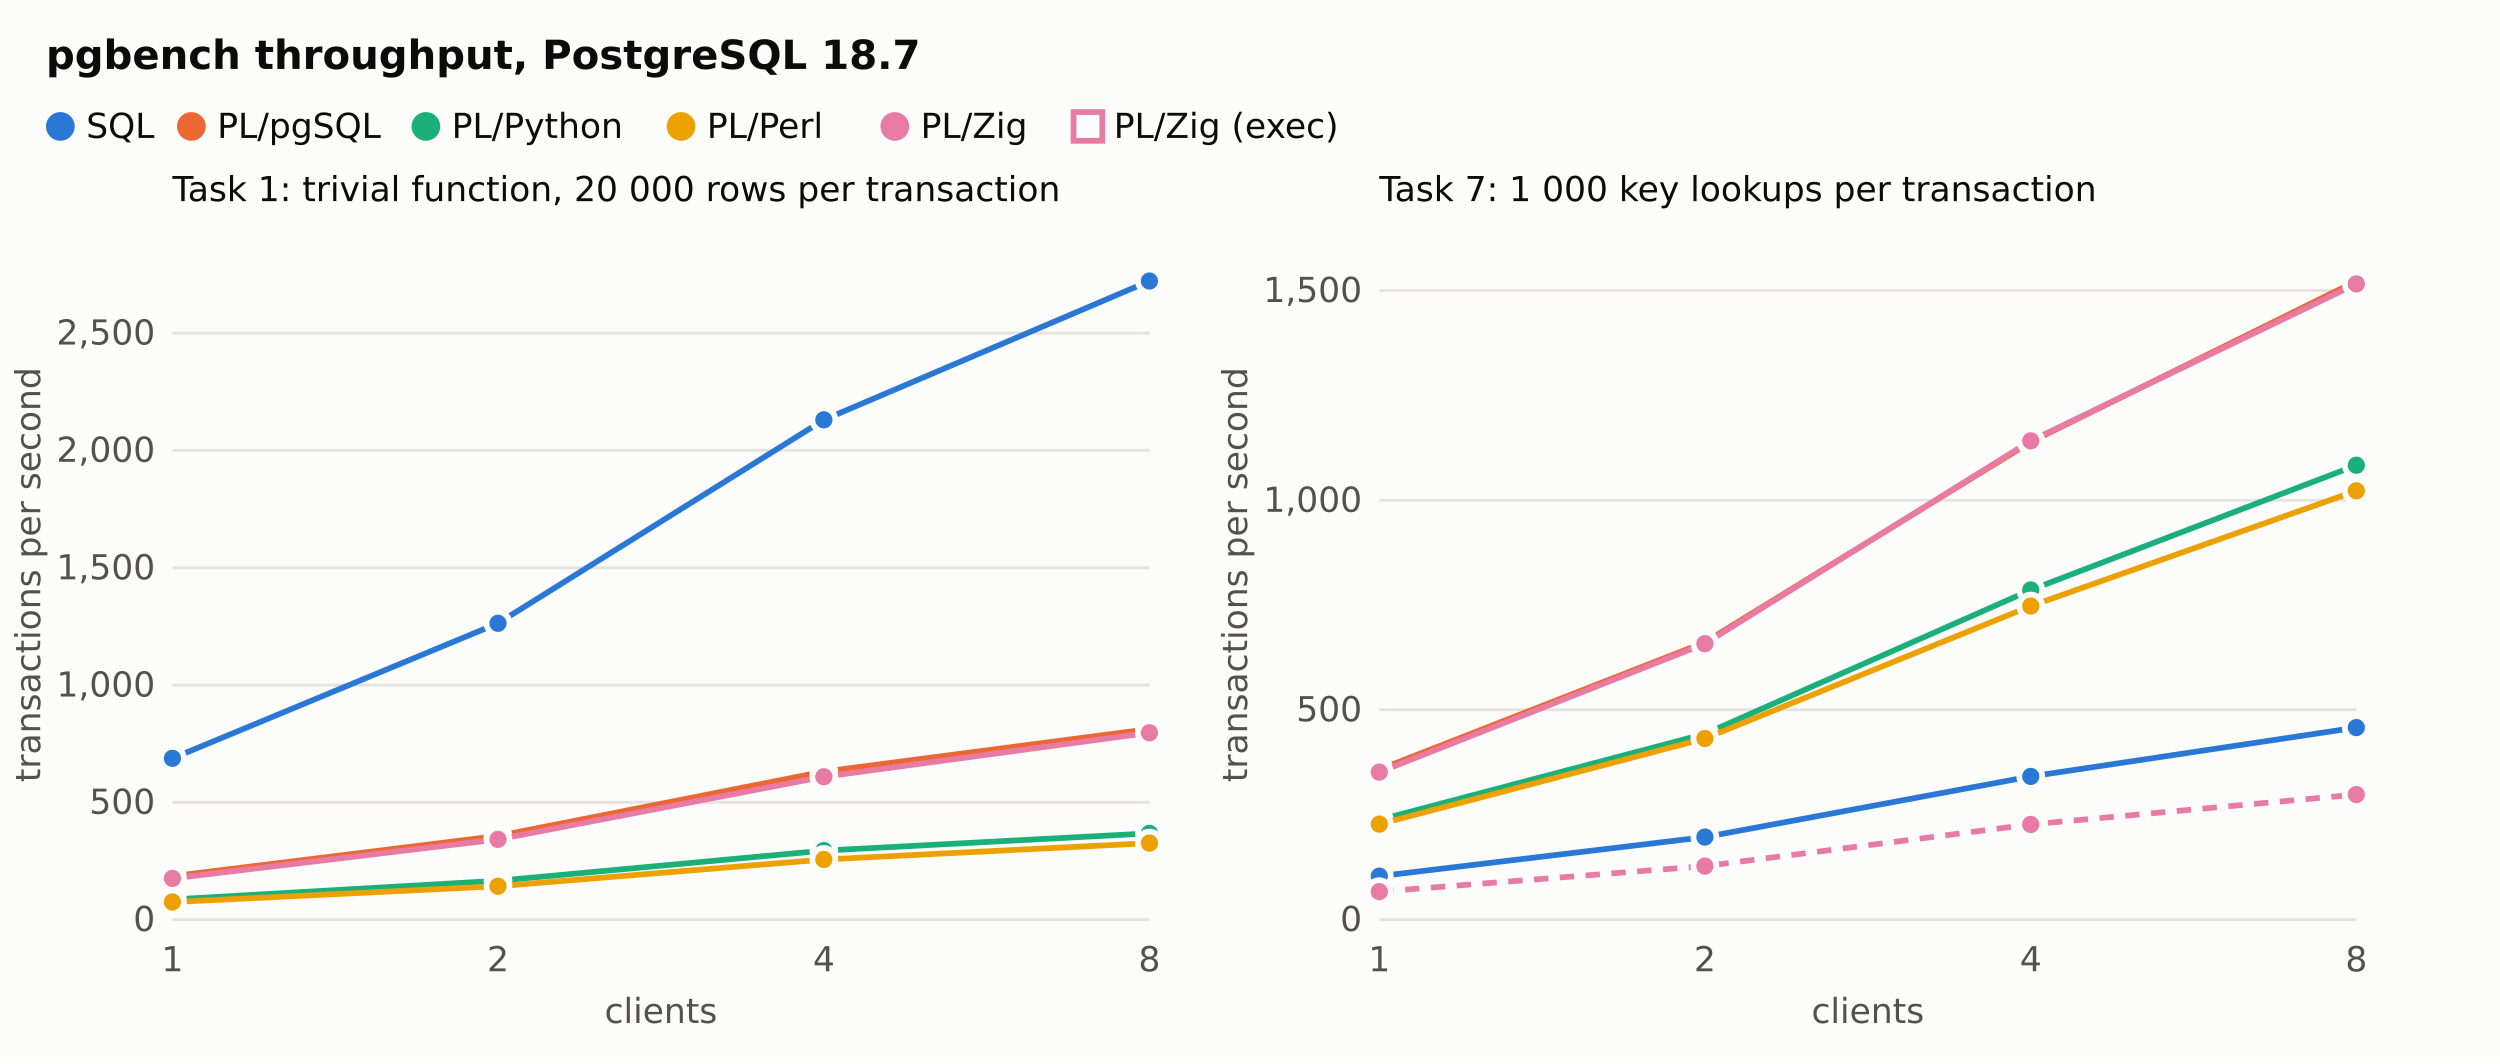
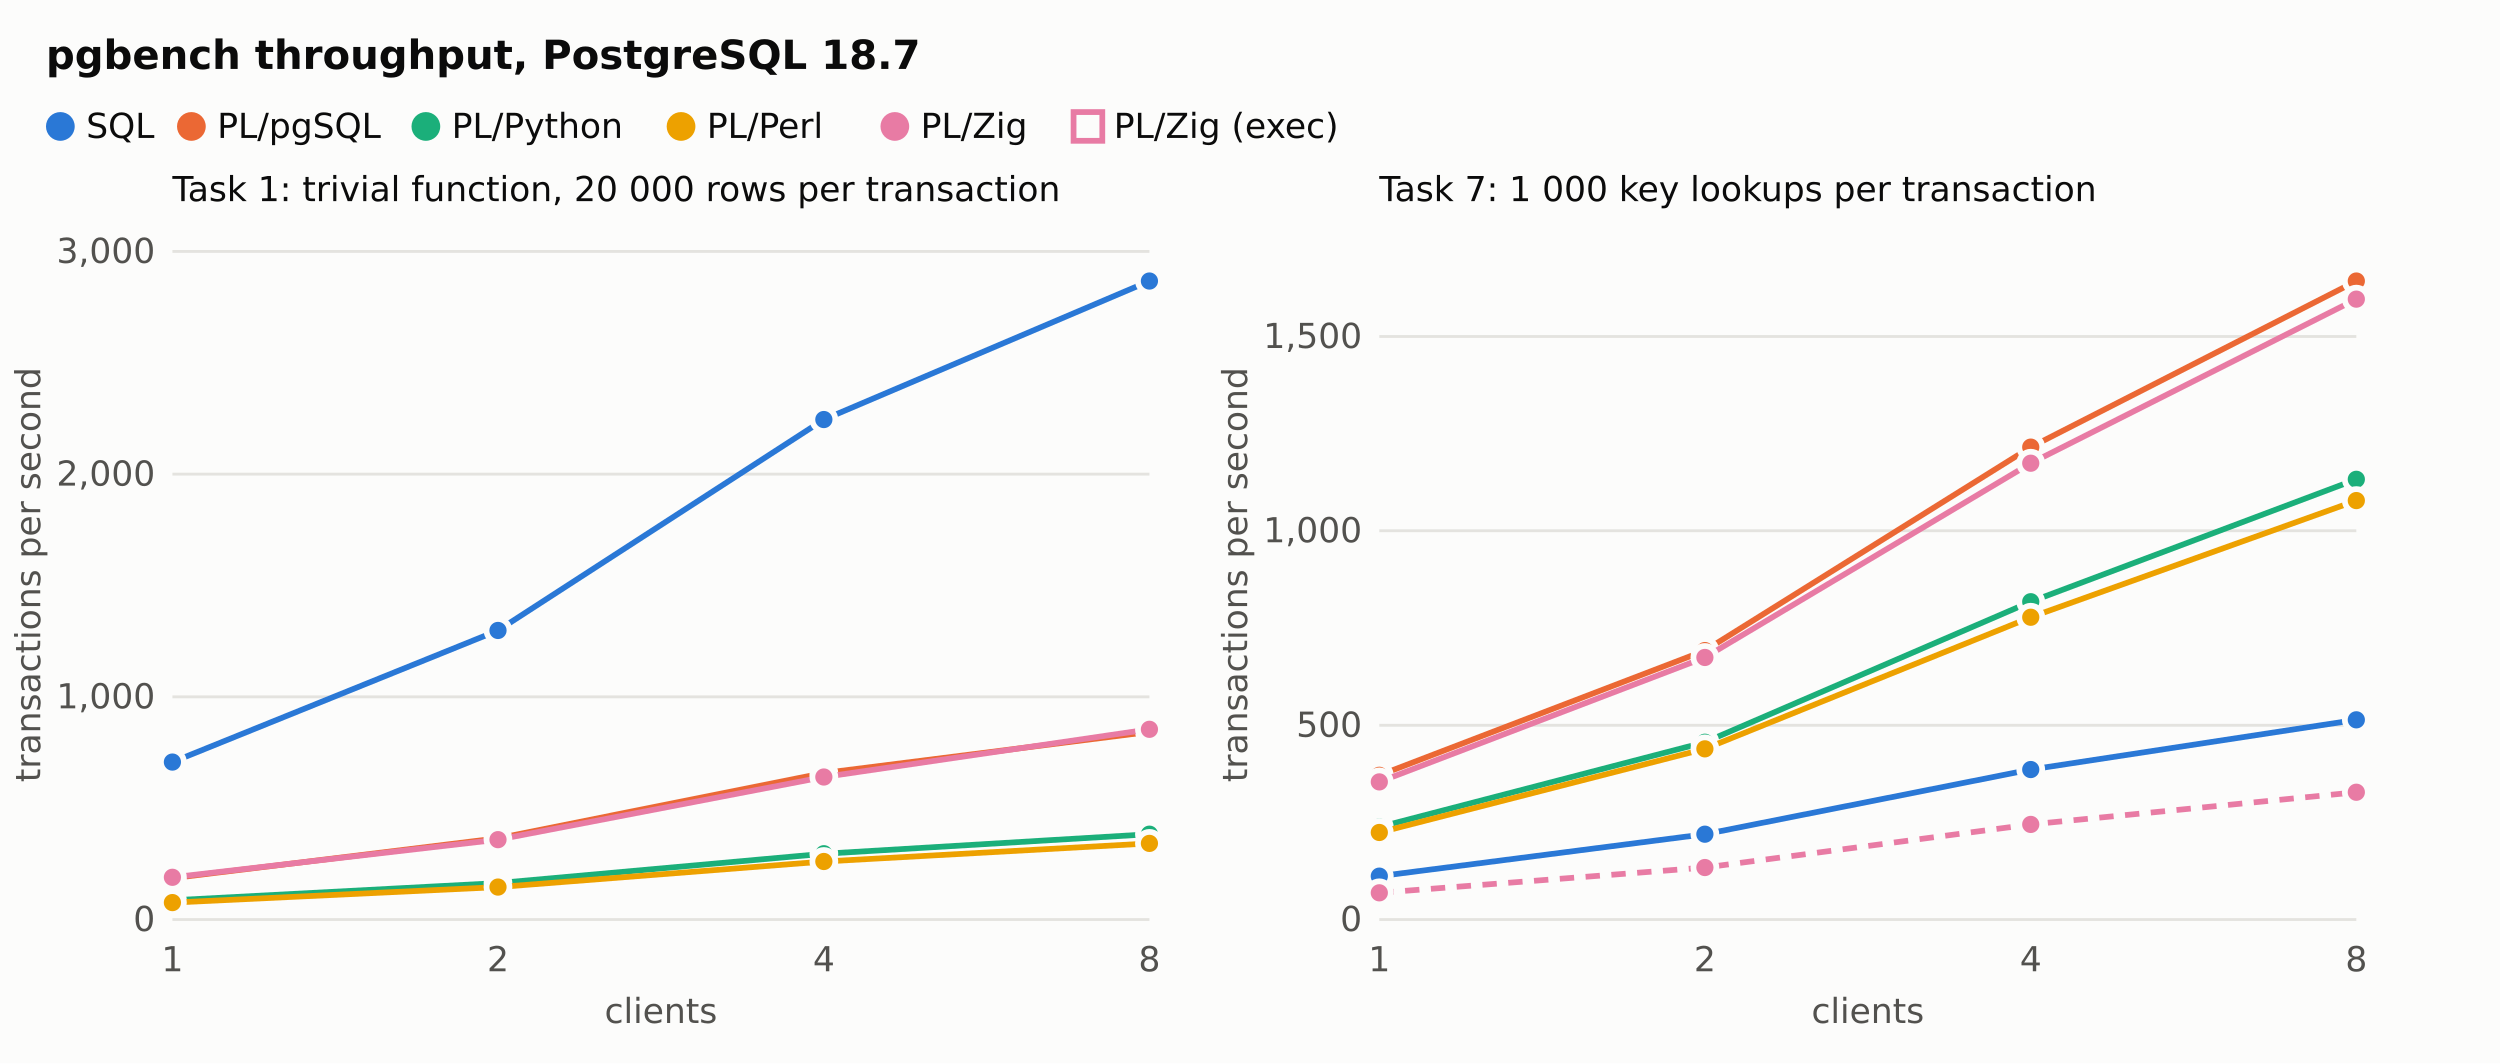
<svg xmlns="http://www.w3.org/2000/svg" viewBox="0 0 870 370" width="870" height="370" role="img" aria-labelledby="t d">
  <style>
  text { font-family: system-ui, -apple-system, 'Segoe UI', 'DejaVu Sans', sans-serif; font-size: 12px; }
  .t { font-size: 14px; font-weight: 600; }
  .bg { fill: #fcfcfb; }
  .ring { stroke: #fcfcfb; stroke-width: 2; }
  text { fill: #52514e; }
  .t, .lab { fill: #0b0b0b; }
  .grid { stroke: #e4e3df; stroke-width: 1; }
  .axis { stroke: #52514e; stroke-width: 1; }
  .f-sql { fill: #2a78d6; } .s-sql { stroke: #2a78d6; fill: none; }
  .f-plpgsql { fill: #eb6834; } .s-plpgsql { stroke: #eb6834; fill: none; }
  .f-plpython { fill: #1baf7a; } .s-plpython { stroke: #1baf7a; fill: none; }
  .f-plperl { fill: #eda100; } .s-plperl { stroke: #eda100; fill: none; }
  .f-plzig { fill: #e87ba4; } .s-plzig { stroke: #e87ba4; fill: none; }
  @media (prefers-color-scheme: dark) {
  .bg { fill: #1a1a19; }
  .ring { stroke: #1a1a19; stroke-width: 2; }
  text { fill: #c3c2b7; }
  .t, .lab { fill: #f0efec; }
  .grid { stroke: #3a3a37; stroke-width: 1; }
  .axis { stroke: #c3c2b7; stroke-width: 1; }
  .f-sql { fill: #3987e5; } .s-sql { stroke: #3987e5; fill: none; }
  .f-plpgsql { fill: #d95926; } .s-plpgsql { stroke: #d95926; fill: none; }
  .f-plpython { fill: #199e70; } .s-plpython { stroke: #199e70; fill: none; }
  .f-plperl { fill: #c98500; } .s-plperl { stroke: #c98500; fill: none; }
  .f-plzig { fill: #d55181; } .s-plzig { stroke: #d55181; fill: none; }
  }
</style>
  <rect width="870" height="370" class="bg" />
  <text x="16" y="24" class="t">pgbench throughput, PostgreSQL 18.7</text>
  <circle cx="21" cy="44" r="5" class="f-sql" />
  <text x="30" y="48" class="lab">SQL</text>
  <circle cx="66.6" cy="44" r="5" class="f-plpgsql" />
  <text x="75.6" y="48" class="lab">PL/pgSQL</text>
  <circle cx="148.2" cy="44" r="5" class="f-plpython" />
  <text x="157.2" y="48" class="lab">PL/Python</text>
  <circle cx="237.0" cy="44" r="5" class="f-plperl" />
  <text x="246.0" y="48" class="lab">PL/Perl</text>
  <circle cx="311.4" cy="44" r="5" class="f-plzig" />
  <text x="320.4" y="48" class="lab">PL/Zig</text>
  <rect x="373.6" y="39" width="10" height="10" class="s-plzig" stroke-width="2" />
  <text x="387.6" y="48" class="lab">PL/Zig (exec)</text>
  <text x="60" y="70" class="lab">Task 1: trivial function, 20 000 rows per transaction</text>
  <line x1="60" y1="320.0" x2="400" y2="320.0" class="grid" />
  <text x="54" y="324.0" text-anchor="end">0</text>
-   <line x1="60" y1="279.2" x2="400" y2="279.2" class="grid" />
-   <text x="54" y="283.2" text-anchor="end">500</text>
-   <line x1="60" y1="238.4" x2="400" y2="238.4" class="grid" />
-   <text x="54" y="242.4" text-anchor="end">1,000</text>
-   <line x1="60" y1="197.6" x2="400" y2="197.6" class="grid" />
-   <text x="54" y="201.6" text-anchor="end">1,500</text>
-   <line x1="60" y1="156.7" x2="400" y2="156.7" class="grid" />
-   <text x="54" y="160.7" text-anchor="end">2,000</text>
-   <line x1="60" y1="115.9" x2="400" y2="115.9" class="grid" />
-   <text x="54" y="119.9" text-anchor="end">2,500</text>
+   <line x1="60" y1="242.5" x2="400" y2="242.5" class="grid" />
+   <text x="54" y="246.5" text-anchor="end">1,000</text>
+   <line x1="60" y1="165.0" x2="400" y2="165.0" class="grid" />
+   <text x="54" y="169.0" text-anchor="end">2,000</text>
+   <line x1="60" y1="87.5" x2="400" y2="87.5" class="grid" />
+   <text x="54" y="91.5" text-anchor="end">3,000</text>
  <text x="60.0" y="338" text-anchor="middle">1</text>
  <text x="173.3" y="338" text-anchor="middle">2</text>
  <text x="286.7" y="338" text-anchor="middle">4</text>
  <text x="400.0" y="338" text-anchor="middle">8</text>
  <text x="230" y="356" text-anchor="middle">clients</text>
  <text x="14" y="200" text-anchor="middle" transform="rotate(-90 14 200)">transactions per second</text>
-   <path d="M60.0,263.9 L173.3,216.9 L286.7,146.1 L400.0,97.8" class="s-sql" stroke-width="2" />
-   <circle cx="60.0" cy="263.9" r="4" class="f-sql ring" />
-   <circle cx="173.3" cy="216.9" r="4" class="f-sql ring" />
-   <circle cx="286.7" cy="146.1" r="4" class="f-sql ring" />
+   <path d="M60.0,265.2 L173.3,219.4 L286.7,146.0 L400.0,97.8" class="s-sql" stroke-width="2" />
+   <circle cx="60.0" cy="265.2" r="4" class="f-sql ring" />
+   <circle cx="173.3" cy="219.4" r="4" class="f-sql ring" />
+   <circle cx="286.7" cy="146.0" r="4" class="f-sql ring" />
  <circle cx="400.0" cy="97.8" r="4" class="f-sql ring" />
-   <path d="M60.0,304.9 L173.3,290.9 L286.7,268.5 L400.0,253.7" class="s-plpgsql" stroke-width="2" />
-   <circle cx="60.0" cy="304.9" r="4" class="f-plpgsql ring" />
-   <circle cx="173.3" cy="290.9" r="4" class="f-plpgsql ring" />
-   <circle cx="286.7" cy="268.5" r="4" class="f-plpgsql ring" />
-   <circle cx="400.0" cy="253.7" r="4" class="f-plpgsql ring" />
-   <path d="M60.0,313.0 L173.3,306.5 L286.7,296.0 L400.0,290.0" class="s-plpython" stroke-width="2" />
-   <circle cx="60.0" cy="313.0" r="4" class="f-plpython ring" />
-   <circle cx="173.3" cy="306.5" r="4" class="f-plpython ring" />
-   <circle cx="286.7" cy="296.0" r="4" class="f-plpython ring" />
-   <circle cx="400.0" cy="290.0" r="4" class="f-plpython ring" />
-   <path d="M60.0,313.9 L173.3,308.4 L286.7,299.1 L400.0,293.4" class="s-plperl" stroke-width="2" />
-   <circle cx="60.0" cy="313.9" r="4" class="f-plperl ring" />
-   <circle cx="173.3" cy="308.4" r="4" class="f-plperl ring" />
-   <circle cx="286.7" cy="299.1" r="4" class="f-plperl ring" />
-   <circle cx="400.0" cy="293.4" r="4" class="f-plperl ring" />
-   <path d="M60.0,305.7 L173.3,292.1 L286.7,270.3 L400.0,255.0" class="s-plzig" stroke-width="2" />
-   <circle cx="60.0" cy="305.7" r="4" class="f-plzig ring" />
-   <circle cx="173.3" cy="292.1" r="4" class="f-plzig ring" />
-   <circle cx="286.7" cy="270.3" r="4" class="f-plzig ring" />
-   <circle cx="400.0" cy="255.0" r="4" class="f-plzig ring" />
+   <path d="M60.0,305.6 L173.3,291.7 L286.7,269.0 L400.0,254.7" class="s-plpgsql" stroke-width="2" />
+   <circle cx="60.0" cy="305.6" r="4" class="f-plpgsql ring" />
+   <circle cx="173.3" cy="291.7" r="4" class="f-plpgsql ring" />
+   <circle cx="286.7" cy="269.0" r="4" class="f-plpgsql ring" />
+   <circle cx="400.0" cy="254.7" r="4" class="f-plpgsql ring" />
+   <path d="M60.0,313.3 L173.3,307.3 L286.7,297.1 L400.0,290.3" class="s-plpython" stroke-width="2" />
+   <circle cx="60.0" cy="313.3" r="4" class="f-plpython ring" />
+   <circle cx="173.3" cy="307.3" r="4" class="f-plpython ring" />
+   <circle cx="286.7" cy="297.1" r="4" class="f-plpython ring" />
+   <circle cx="400.0" cy="290.3" r="4" class="f-plpython ring" />
+   <path d="M60.0,314.1 L173.3,308.7 L286.7,299.8 L400.0,293.5" class="s-plperl" stroke-width="2" />
+   <circle cx="60.0" cy="314.1" r="4" class="f-plperl ring" />
+   <circle cx="173.3" cy="308.7" r="4" class="f-plperl ring" />
+   <circle cx="286.7" cy="299.8" r="4" class="f-plperl ring" />
+   <circle cx="400.0" cy="293.5" r="4" class="f-plperl ring" />
+   <path d="M60.0,305.3 L173.3,292.2 L286.7,270.4 L400.0,253.8" class="s-plzig" stroke-width="2" />
+   <circle cx="60.0" cy="305.3" r="4" class="f-plzig ring" />
+   <circle cx="173.3" cy="292.2" r="4" class="f-plzig ring" />
+   <circle cx="286.7" cy="270.4" r="4" class="f-plzig ring" />
+   <circle cx="400.0" cy="253.8" r="4" class="f-plzig ring" />
  <text x="480" y="70" class="lab">Task 7: 1 000 key lookups per transaction</text>
  <line x1="480" y1="320.0" x2="820" y2="320.0" class="grid" />
  <text x="474" y="324.0" text-anchor="end">0</text>
-   <line x1="480" y1="247.0" x2="820" y2="247.0" class="grid" />
-   <text x="474" y="251.0" text-anchor="end">500</text>
-   <line x1="480" y1="174.1" x2="820" y2="174.1" class="grid" />
-   <text x="474" y="178.1" text-anchor="end">1,000</text>
-   <line x1="480" y1="101.1" x2="820" y2="101.1" class="grid" />
-   <text x="474" y="105.1" text-anchor="end">1,500</text>
+   <line x1="480" y1="252.4" x2="820" y2="252.4" class="grid" />
+   <text x="474" y="256.4" text-anchor="end">500</text>
+   <line x1="480" y1="184.7" x2="820" y2="184.7" class="grid" />
+   <text x="474" y="188.7" text-anchor="end">1,000</text>
+   <line x1="480" y1="117.1" x2="820" y2="117.1" class="grid" />
+   <text x="474" y="121.1" text-anchor="end">1,500</text>
  <text x="480.0" y="338" text-anchor="middle">1</text>
  <text x="593.3" y="338" text-anchor="middle">2</text>
  <text x="706.7" y="338" text-anchor="middle">4</text>
  <text x="820.0" y="338" text-anchor="middle">8</text>
  <text x="650" y="356" text-anchor="middle">clients</text>
  <text x="434" y="200" text-anchor="middle" transform="rotate(-90 434 200)">transactions per second</text>
-   <path d="M480.0,304.9 L593.3,291.3 L706.7,270.2 L820.0,253.2" class="s-sql" stroke-width="2" />
+   <path d="M480.0,304.9 L593.3,290.3 L706.7,267.8 L820.0,250.5" class="s-sql" stroke-width="2" />
  <circle cx="480.0" cy="304.9" r="4" class="f-sql ring" />
-   <circle cx="593.3" cy="291.3" r="4" class="f-sql ring" />
-   <circle cx="706.7" cy="270.2" r="4" class="f-sql ring" />
-   <circle cx="820.0" cy="253.2" r="4" class="f-sql ring" />
-   <path d="M480.0,267.8 L593.3,223.5 L706.7,153.8 L820.0,97.8" class="s-plpgsql" stroke-width="2" />
-   <circle cx="480.0" cy="267.8" r="4" class="f-plpgsql ring" />
-   <circle cx="593.3" cy="223.5" r="4" class="f-plpgsql ring" />
-   <circle cx="706.7" cy="153.8" r="4" class="f-plpgsql ring" />
+   <circle cx="593.3" cy="290.3" r="4" class="f-sql ring" />
+   <circle cx="706.7" cy="267.8" r="4" class="f-sql ring" />
+   <circle cx="820.0" cy="250.5" r="4" class="f-sql ring" />
+   <path d="M480.0,269.8 L593.3,226.4 L706.7,155.6 L820.0,97.8" class="s-plpgsql" stroke-width="2" />
+   <circle cx="480.0" cy="269.8" r="4" class="f-plpgsql ring" />
+   <circle cx="593.3" cy="226.4" r="4" class="f-plpgsql ring" />
+   <circle cx="706.7" cy="155.6" r="4" class="f-plpgsql ring" />
  <circle cx="820.0" cy="97.8" r="4" class="f-plpgsql ring" />
-   <path d="M480.0,285.3 L593.3,255.4 L706.7,205.3 L820.0,161.9" class="s-plpython" stroke-width="2" />
-   <circle cx="480.0" cy="285.3" r="4" class="f-plpython ring" />
-   <circle cx="593.3" cy="255.4" r="4" class="f-plpython ring" />
-   <circle cx="706.7" cy="205.3" r="4" class="f-plpython ring" />
-   <circle cx="820.0" cy="161.9" r="4" class="f-plpython ring" />
-   <path d="M480.0,286.8 L593.3,257.0 L706.7,210.9 L820.0,170.8" class="s-plperl" stroke-width="2" />
-   <circle cx="480.0" cy="286.8" r="4" class="f-plperl ring" />
-   <circle cx="593.3" cy="257.0" r="4" class="f-plperl ring" />
-   <circle cx="706.7" cy="210.9" r="4" class="f-plperl ring" />
-   <circle cx="820.0" cy="170.8" r="4" class="f-plperl ring" />
-   <path d="M480.0,268.7 L593.3,224.0 L706.7,153.4 L820.0,98.8" class="s-plzig" stroke-width="2" />
-   <circle cx="480.0" cy="268.7" r="4" class="f-plzig ring" />
-   <circle cx="593.3" cy="224.0" r="4" class="f-plzig ring" />
-   <circle cx="706.7" cy="153.4" r="4" class="f-plzig ring" />
-   <circle cx="820.0" cy="98.8" r="4" class="f-plzig ring" />
-   <path d="M480.0,310.3 L593.3,301.4 L706.7,286.9 L820.0,276.5" class="s-plzig" stroke-width="2" stroke-dasharray="5 4" />
-   <circle cx="480.0" cy="310.3" r="4" class="f-plzig ring" />
-   <circle cx="593.3" cy="301.4" r="4" class="f-plzig ring" />
+   <path d="M480.0,287.8 L593.3,258.3 L706.7,209.4 L820.0,166.8" class="s-plpython" stroke-width="2" />
+   <circle cx="480.0" cy="287.8" r="4" class="f-plpython ring" />
+   <circle cx="593.3" cy="258.3" r="4" class="f-plpython ring" />
+   <circle cx="706.7" cy="209.4" r="4" class="f-plpython ring" />
+   <circle cx="820.0" cy="166.8" r="4" class="f-plpython ring" />
+   <path d="M480.0,289.7 L593.3,260.6 L706.7,214.8 L820.0,174.2" class="s-plperl" stroke-width="2" />
+   <circle cx="480.0" cy="289.7" r="4" class="f-plperl ring" />
+   <circle cx="593.3" cy="260.6" r="4" class="f-plperl ring" />
+   <circle cx="706.7" cy="214.8" r="4" class="f-plperl ring" />
+   <circle cx="820.0" cy="174.2" r="4" class="f-plperl ring" />
+   <path d="M480.0,272.1 L593.3,228.8 L706.7,161.2 L820.0,104.1" class="s-plzig" stroke-width="2" />
+   <circle cx="480.0" cy="272.1" r="4" class="f-plzig ring" />
+   <circle cx="593.3" cy="228.8" r="4" class="f-plzig ring" />
+   <circle cx="706.7" cy="161.2" r="4" class="f-plzig ring" />
+   <circle cx="820.0" cy="104.1" r="4" class="f-plzig ring" />
+   <path d="M480.0,310.7 L593.3,301.9 L706.7,286.9 L820.0,275.7" class="s-plzig" stroke-width="2" stroke-dasharray="5 4" />
+   <circle cx="480.0" cy="310.7" r="4" class="f-plzig ring" />
+   <circle cx="593.3" cy="301.9" r="4" class="f-plzig ring" />
  <circle cx="706.7" cy="286.9" r="4" class="f-plzig ring" />
-   <circle cx="820.0" cy="276.5" r="4" class="f-plzig ring" />
+   <circle cx="820.0" cy="275.7" r="4" class="f-plzig ring" />
</svg>
